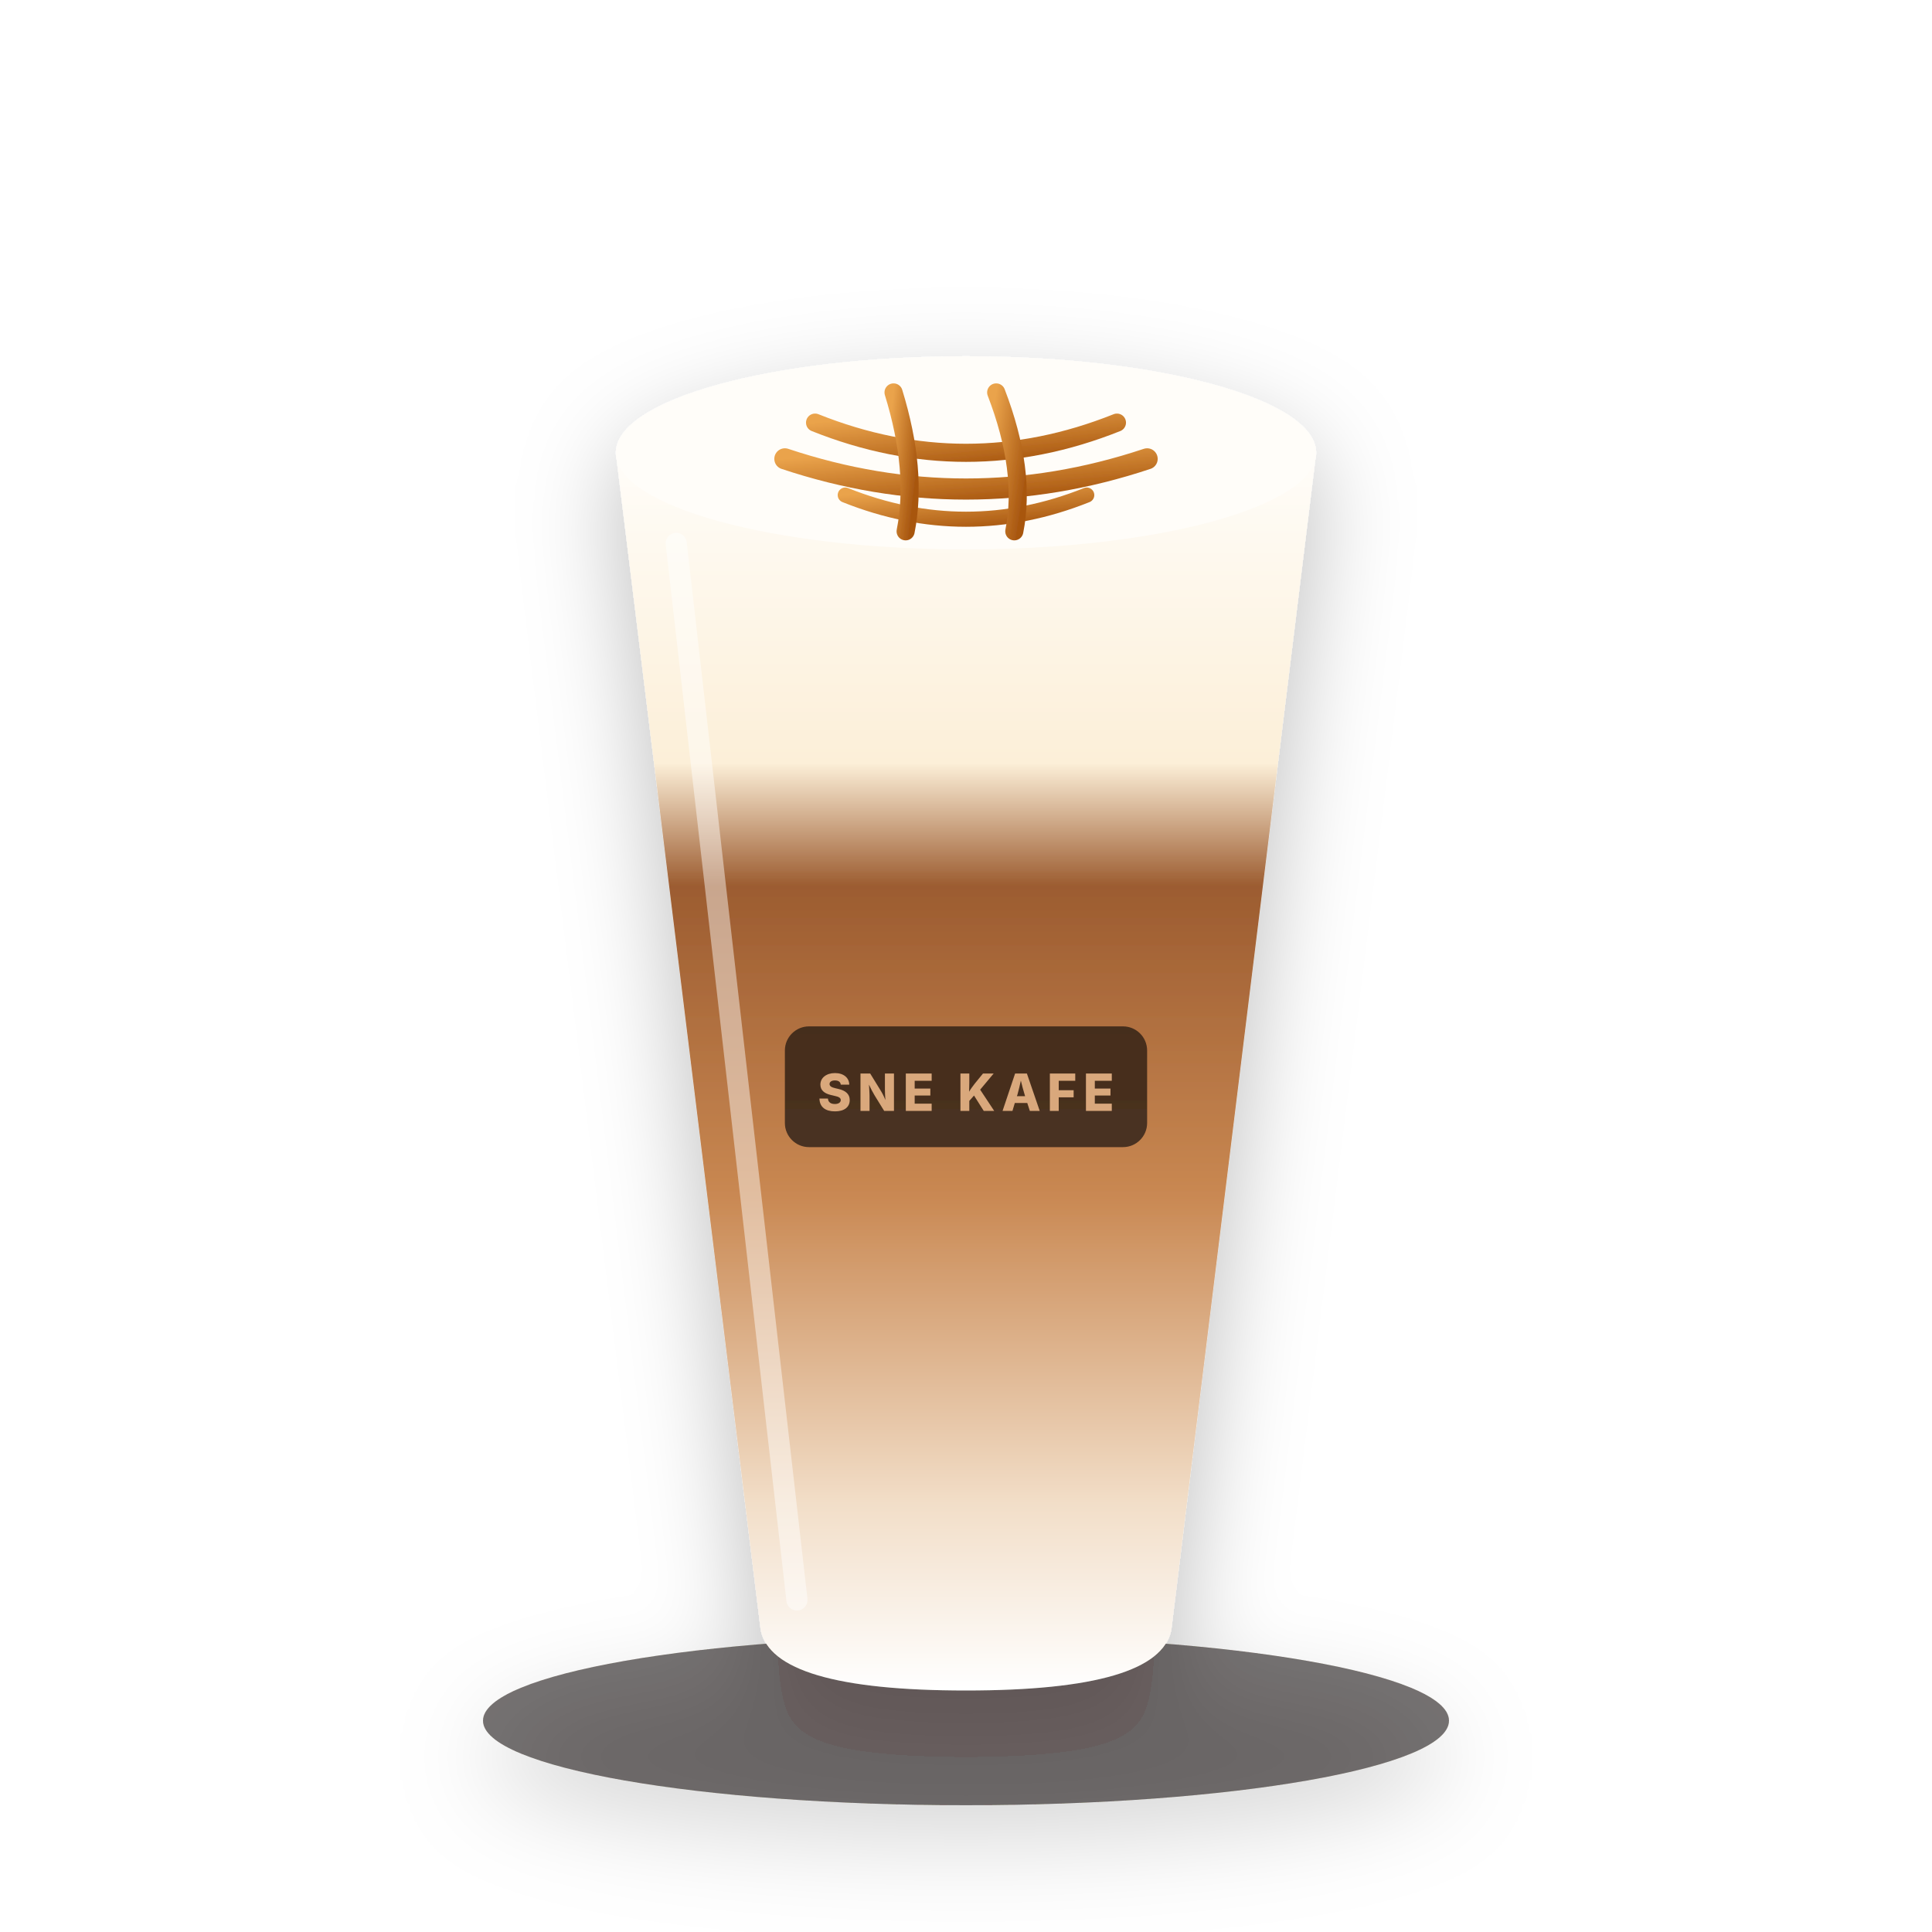
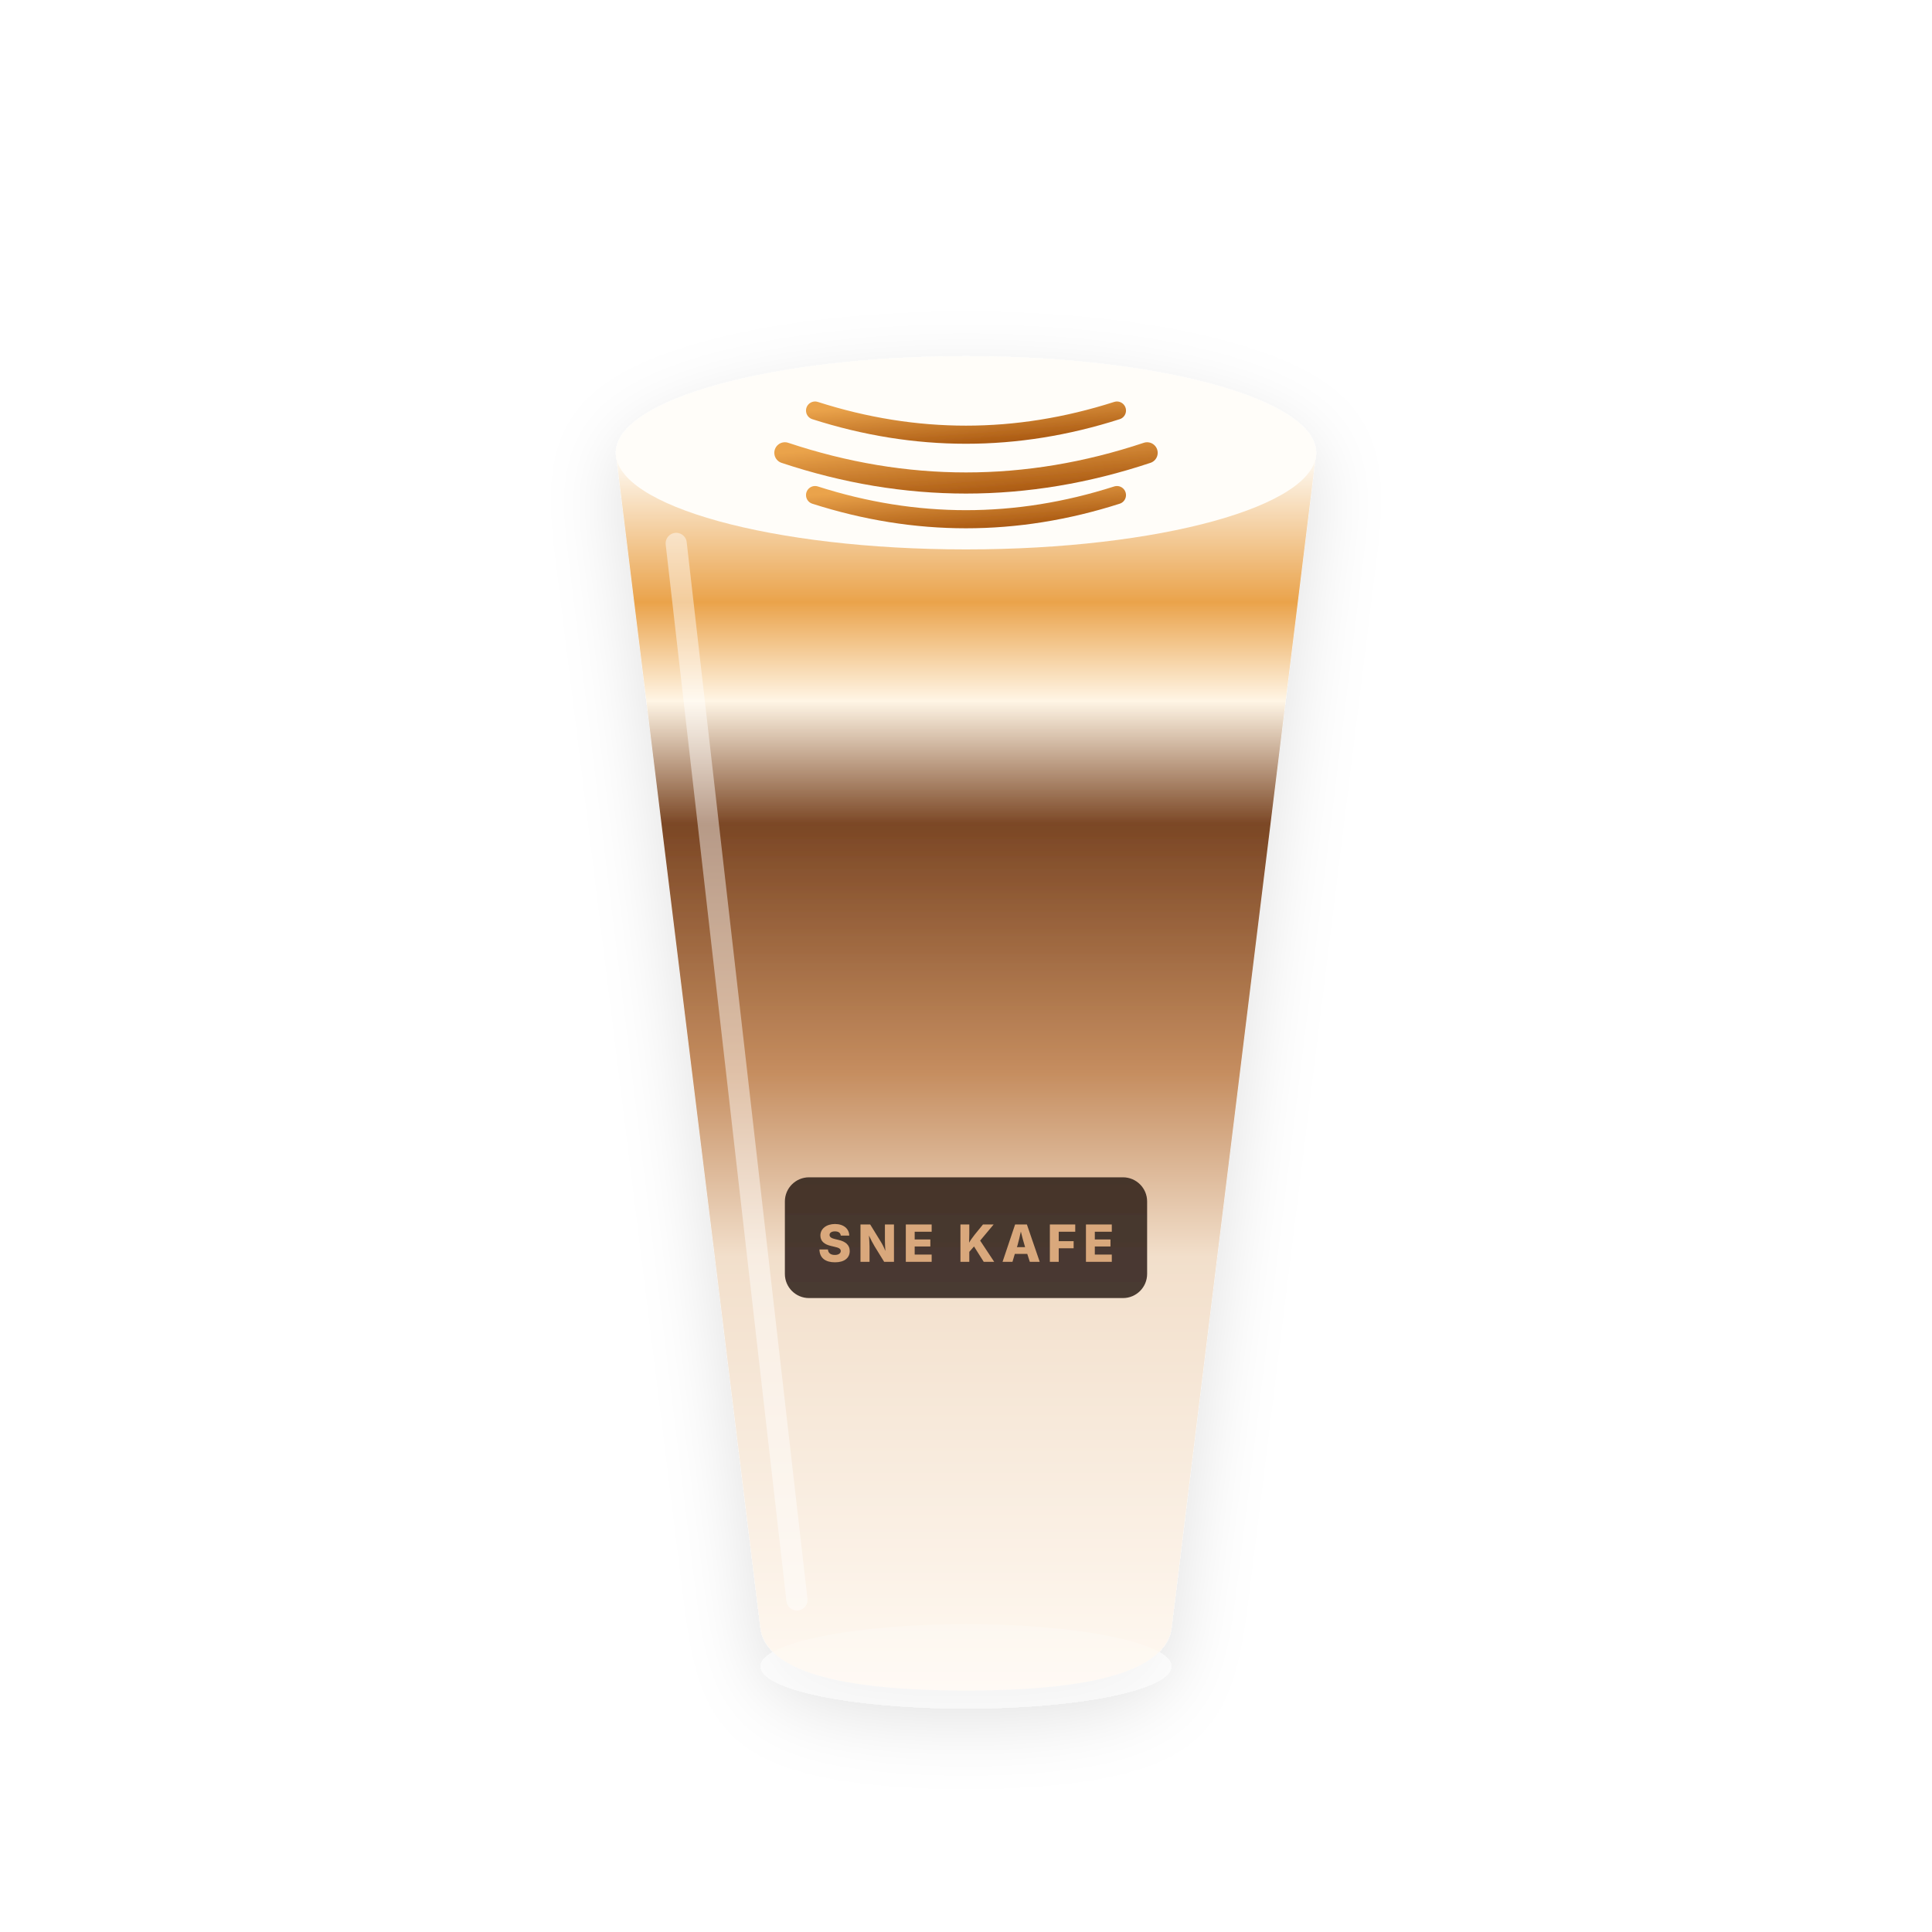
<svg xmlns="http://www.w3.org/2000/svg" viewBox="0 0 320 320" fill="none">
  <defs>
    <linearGradient id="maccLayer" x1="0%" y1="0%" x2="0%" y2="100%">
      <stop offset="0%" stop-color="#FFFDF9" />
-       <stop offset="25%" stop-color="#FCEFD8" />
-       <stop offset="35%" stop-color="#9C5C30" />
-       <stop offset="60%" stop-color="#C98852" />
-       <stop offset="85%" stop-color="#F2DEC8" />
-       <stop offset="100%" stop-color="#FFFFFF" />
+       <stop offset="12%" stop-color="#EAA34B" />
+       <stop offset="20%" stop-color="#FFF5E5" />
+       <stop offset="30%" stop-color="#7B4725" />
+       <stop offset="50%" stop-color="#C58D5F" />
+       <stop offset="65%" stop-color="#F2DFCB" />
+       <stop offset="100%" stop-color="#FFF9F2" />
    </linearGradient>
    <linearGradient id="caramelDrizzle" x1="0%" y1="0%" x2="100%" y2="100%">
      <stop offset="0%" stop-color="#EAA34B" />
      <stop offset="100%" stop-color="#A85710" />
    </linearGradient>
-     <filter id="maccShadow" x="-20%" y="-20%" width="140%" height="140%">
-       <feDropShadow dx="0" dy="6" stdDeviation="8" flood-color="#000000" flood-opacity="0.25" />
+     <filter id="maccShadow" x="-10%" y="-10%" width="120%" height="120%">
+       <feDropShadow dx="0" dy="4" stdDeviation="6" flood-color="#000000" flood-opacity="0.12" />
    </filter>
  </defs>
  <g filter="url(#maccShadow)">
-     <ellipse cx="160" cy="285" rx="80" ry="14" fill="#1C120C" opacity="0.6" />
    <path d="M102 75 L126 270 Q128 280 160 280 Q192 280 194 270 L218 75 Z" fill="url(#maccLayer)" />
    <path d="M112 90 L132 265" stroke="rgba(255,255,255,0.45)" stroke-width="3.5" stroke-linecap="round" />
+     <ellipse cx="160" cy="276" rx="34" ry="7" fill="rgba(255,255,255,0.2)" />
    <ellipse cx="160" cy="75" rx="58" ry="16" fill="#FFFDF9" />
-     <path d="M135 70 Q160 80 185 70" stroke="url(#caramelDrizzle)" stroke-width="3" stroke-linecap="round" />
-     <path d="M130 76 Q160 86 190 76" stroke="url(#caramelDrizzle)" stroke-width="3.5" stroke-linecap="round" />
-     <path d="M140 82 Q160 90 180 82" stroke="url(#caramelDrizzle)" stroke-width="2.5" stroke-linecap="round" />
-     <path d="M148 65 Q152 78 150 88" stroke="url(#caramelDrizzle)" stroke-width="3" stroke-linecap="round" />
-     <path d="M165 65 Q170 78 168 88" stroke="url(#caramelDrizzle)" stroke-width="3" stroke-linecap="round" />
-     <rect x="130" y="170" width="60" height="20" rx="4" fill="rgba(43, 29, 22, 0.8)" />
-     <text x="160" y="184" font-family="'Inter', sans-serif" font-weight="800" font-size="8.5" fill="#D9A87C" text-anchor="middle" letter-spacing="1">SNE KAFE</text>
+     <path d="M130 75 Q160 85 190 75" stroke="url(#caramelDrizzle)" stroke-width="3.5" stroke-linecap="round" />
+     <path d="M135 68 Q160 76 185 68" stroke="url(#caramelDrizzle)" stroke-width="3" stroke-linecap="round" />
+     <path d="M135 82 Q160 90 185 82" stroke="url(#caramelDrizzle)" stroke-width="3" stroke-linecap="round" />
+     <path d="M150 64 Q150 78 150 92" stroke="url(#caramelDrizzle)" stroke-width="3" stroke-linecap="round" />
+     <path d="M170 64 Q170 78 170 92" stroke="url(#caramelDrizzle)" stroke-width="3" stroke-linecap="round" />
+     <rect x="130" y="195" width="60" height="20" rx="4" fill="rgba(43, 29, 22, 0.85)" />
+     <text x="160" y="209" font-family="'Inter', sans-serif" font-weight="800" font-size="8.5" fill="#D9A87C" text-anchor="middle" letter-spacing="1">SNE KAFE</text>
  </g>
</svg>
